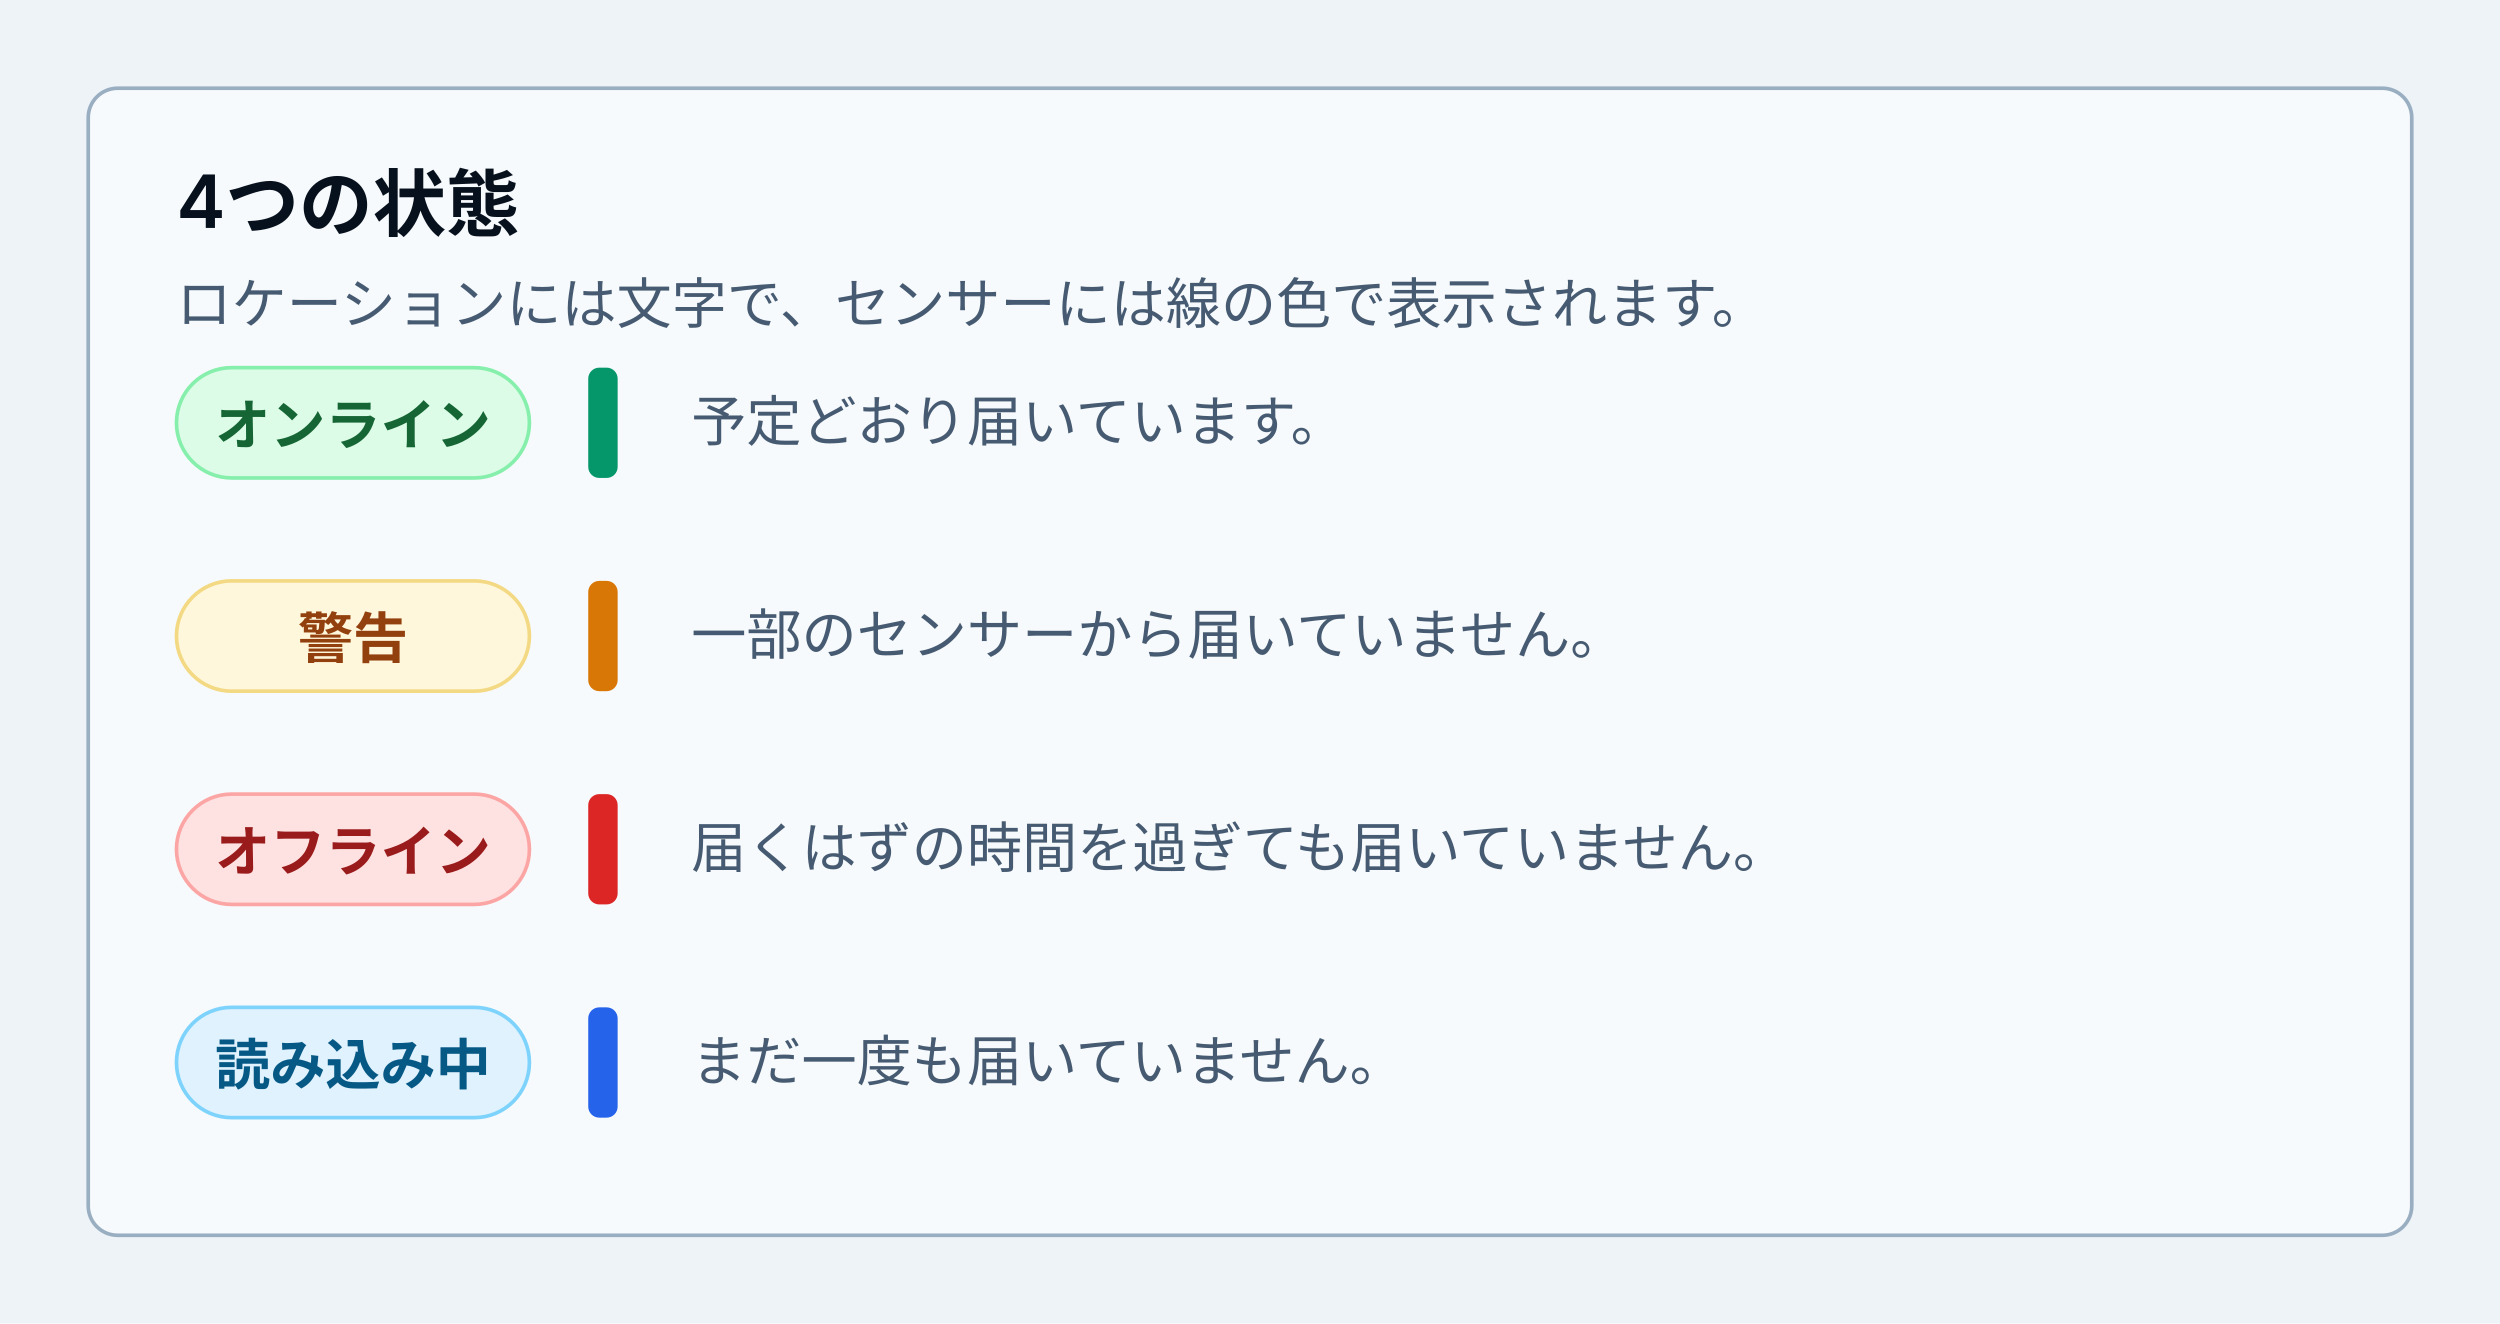
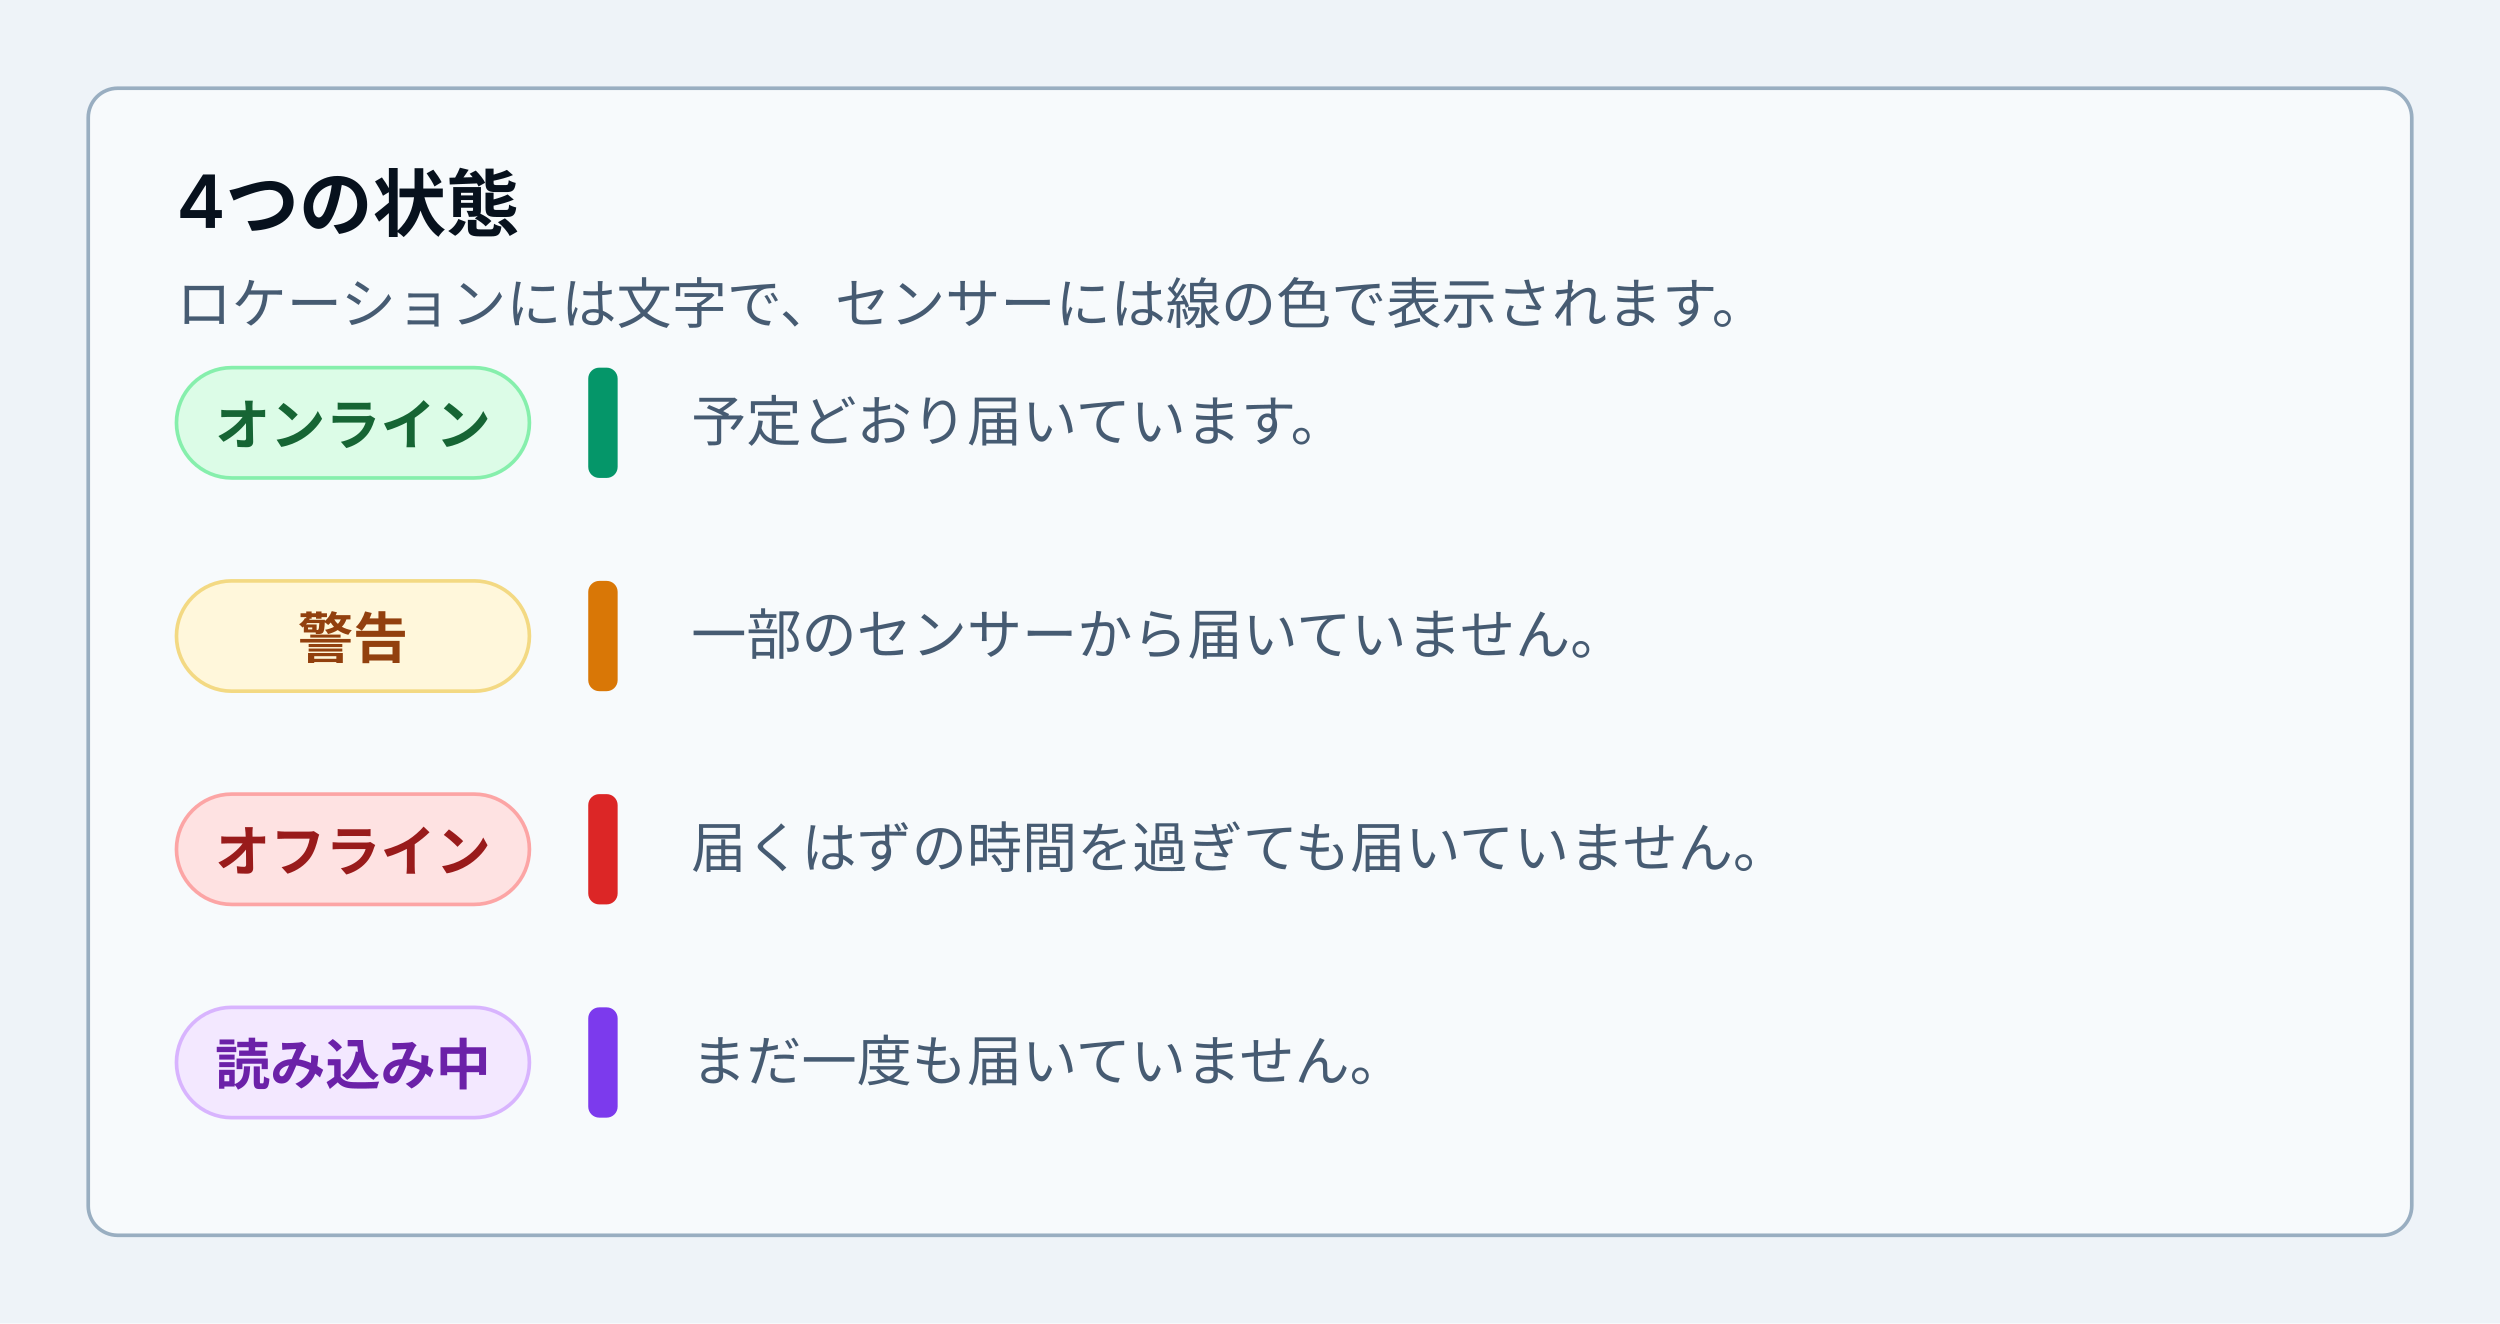
<svg xmlns="http://www.w3.org/2000/svg" viewBox="0 0 680 360" width="680" height="360" role="img" aria-label="4つの状態。オンラインは緑、警告はオレンジ、オフラインは赤、読み込み中は青。それぞれ文字と線の色で示される">
  <defs>
    <linearGradient id="primary" x1="0" y1="0" x2="0" y2="1">
      <stop offset="0" stop-color="#40546b" />
      <stop offset="1" stop-color="#2d3d4f" />
    </linearGradient>
    <linearGradient id="secondary" x1="0" y1="0" x2="0" y2="1">
      <stop offset="0" stop-color="#f8fbfd" />
      <stop offset="1" stop-color="#edf3f8" />
    </linearGradient>
  </defs>
  <rect width="680" height="360" fill="#eef3f8" />
  <rect x="24" y="24" width="632" height="312" rx="8" fill="#f7fafc" stroke="#99aec1" />
  <text x="48" y="62" font-family="Inter, 'Inter Variable', system-ui, -apple-system, 'Noto Sans JP', sans-serif" font-size="20" font-weight="600" fill="#07111d" text-anchor="start">4つの状態</text>
  <text x="48" y="88" font-family="Inter, 'Inter Variable', system-ui, -apple-system, 'Noto Sans JP', sans-serif" font-size="15" font-weight="400" fill="#465b72" text-anchor="start">ロケーションには文字で、センサーには線の色で表示されます。</text>
  <rect x="48" y="100" width="96" height="30" rx="15" fill="#dcfce7" stroke="#86efac" />
  <text x="96" y="121" font-family="Inter, 'Inter Variable', system-ui, -apple-system, 'Noto Sans JP', sans-serif" font-size="15" font-weight="600" fill="#166534" text-anchor="middle">オンライン</text>
  <rect x="160" y="100" width="8" height="30" rx="3" fill="#059669" />
  <text x="188" y="120" font-family="Inter, 'Inter Variable', system-ui, -apple-system, 'Noto Sans JP', sans-serif" font-size="15" font-weight="400" fill="#465b72" text-anchor="start">予定どおり届いています。</text>
  <rect x="48" y="158" width="96" height="30" rx="15" fill="#fff7db" stroke="#f3d983" />
  <text x="96" y="179" font-family="Inter, 'Inter Variable', system-ui, -apple-system, 'Noto Sans JP', sans-serif" font-size="15" font-weight="600" fill="#92400e" text-anchor="middle">警告</text>
  <rect x="160" y="158" width="8" height="30" rx="3" fill="#d97706" />
  <text x="188" y="178" font-family="Inter, 'Inter Variable', system-ui, -apple-system, 'Noto Sans JP', sans-serif" font-size="15" font-weight="400" fill="#465b72" text-anchor="start">一部のセンサーから届いていません。</text>
  <rect x="48" y="216" width="96" height="30" rx="15" fill="#fee2e2" stroke="#fca5a5" />
  <text x="96" y="237" font-family="Inter, 'Inter Variable', system-ui, -apple-system, 'Noto Sans JP', sans-serif" font-size="15" font-weight="600" fill="#991b1b" text-anchor="middle">オフライン</text>
  <rect x="160" y="216" width="8" height="30" rx="3" fill="#dc2626" />
  <text x="188" y="236" font-family="Inter, 'Inter Variable', system-ui, -apple-system, 'Noto Sans JP', sans-serif" font-size="15" font-weight="400" fill="#465b72" text-anchor="start">届くはずの時間を過ぎても届いていません。</text>
-   <rect x="48" y="274" width="96" height="30" rx="15" fill="#e0f2fe" stroke="#7dd3fc" />
-   <text x="96" y="295" font-family="Inter, 'Inter Variable', system-ui, -apple-system, 'Noto Sans JP', sans-serif" font-size="15" font-weight="600" fill="#075985" text-anchor="middle">読み込み中</text>
-   <rect x="160" y="274" width="8" height="30" rx="3" fill="#2563eb" />
+   <rect x="48" y="274" width="96" height="30" rx="15" fill="#f3e8ff" stroke="#d8b4fe" />
+   <text x="96" y="295" font-family="Inter, 'Inter Variable', system-ui, -apple-system, 'Noto Sans JP', sans-serif" font-size="15" font-weight="600" fill="#6b21a8" text-anchor="middle">読み込み中</text>
+   <rect x="160" y="274" width="8" height="30" rx="3" fill="#7c3aed" />
  <text x="188" y="294" font-family="Inter, 'Inter Variable', system-ui, -apple-system, 'Noto Sans JP', sans-serif" font-size="15" font-weight="400" fill="#465b72" text-anchor="start">まだ一度も届いていません。</text>
</svg>
